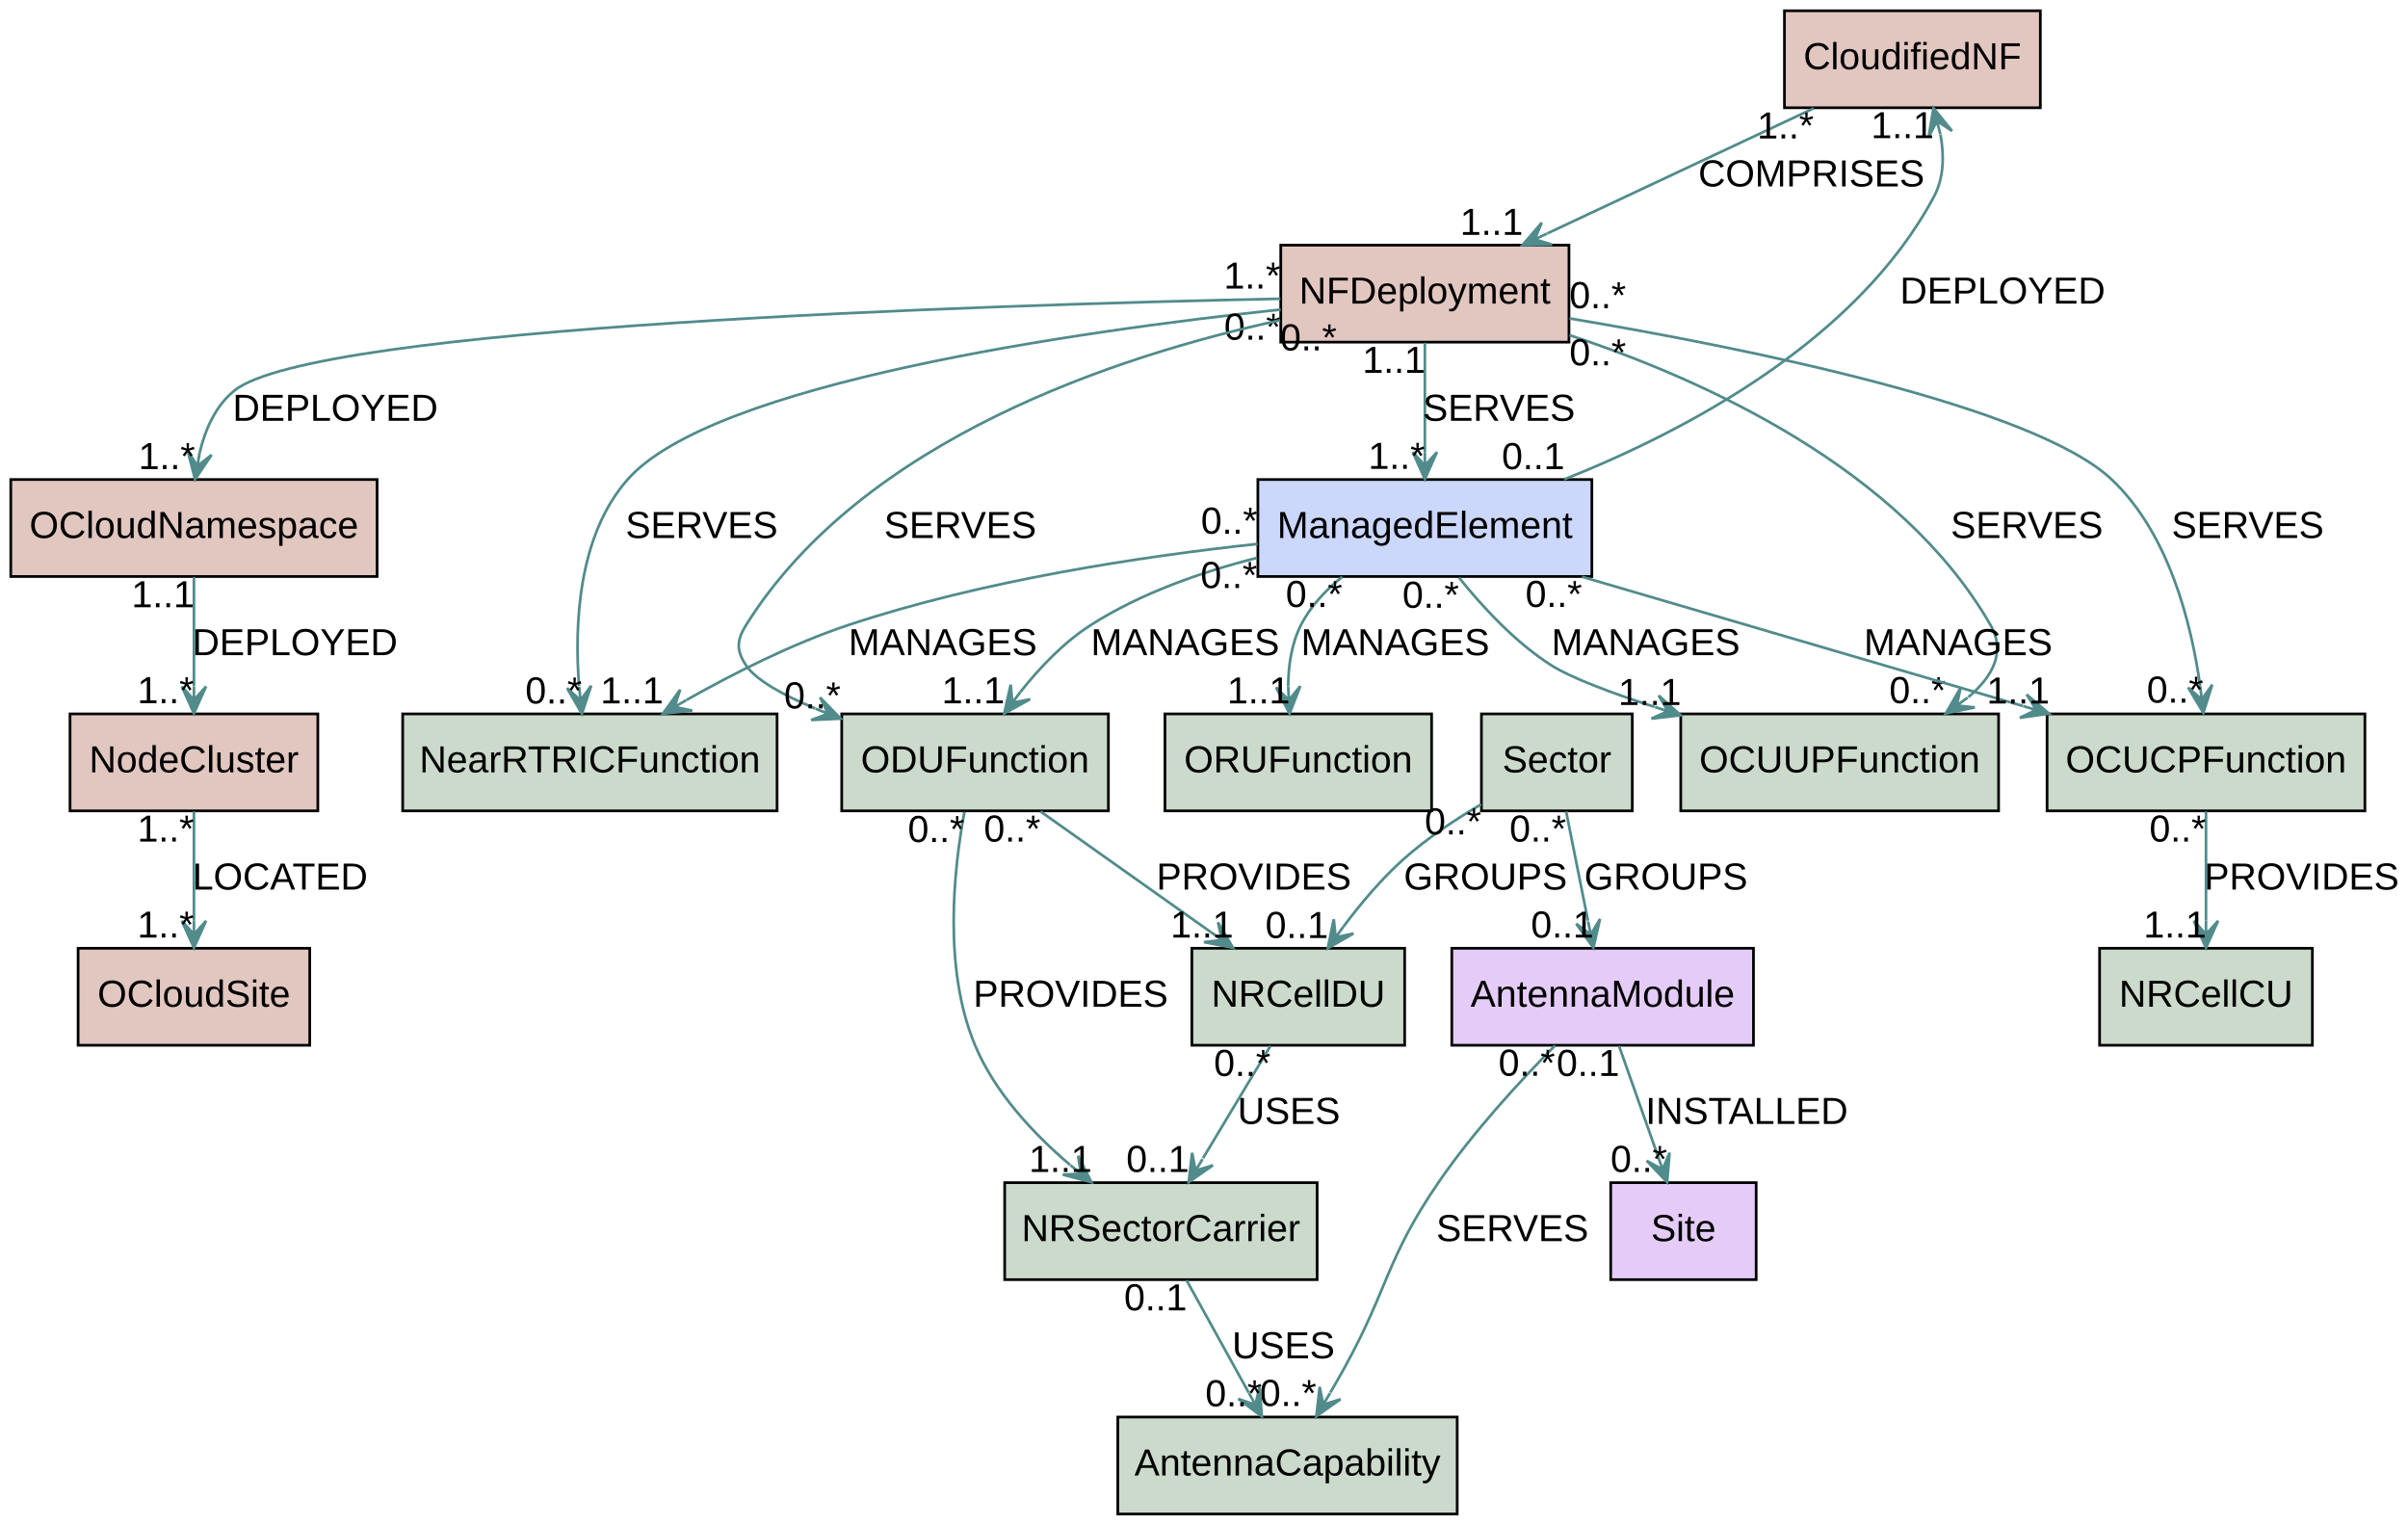
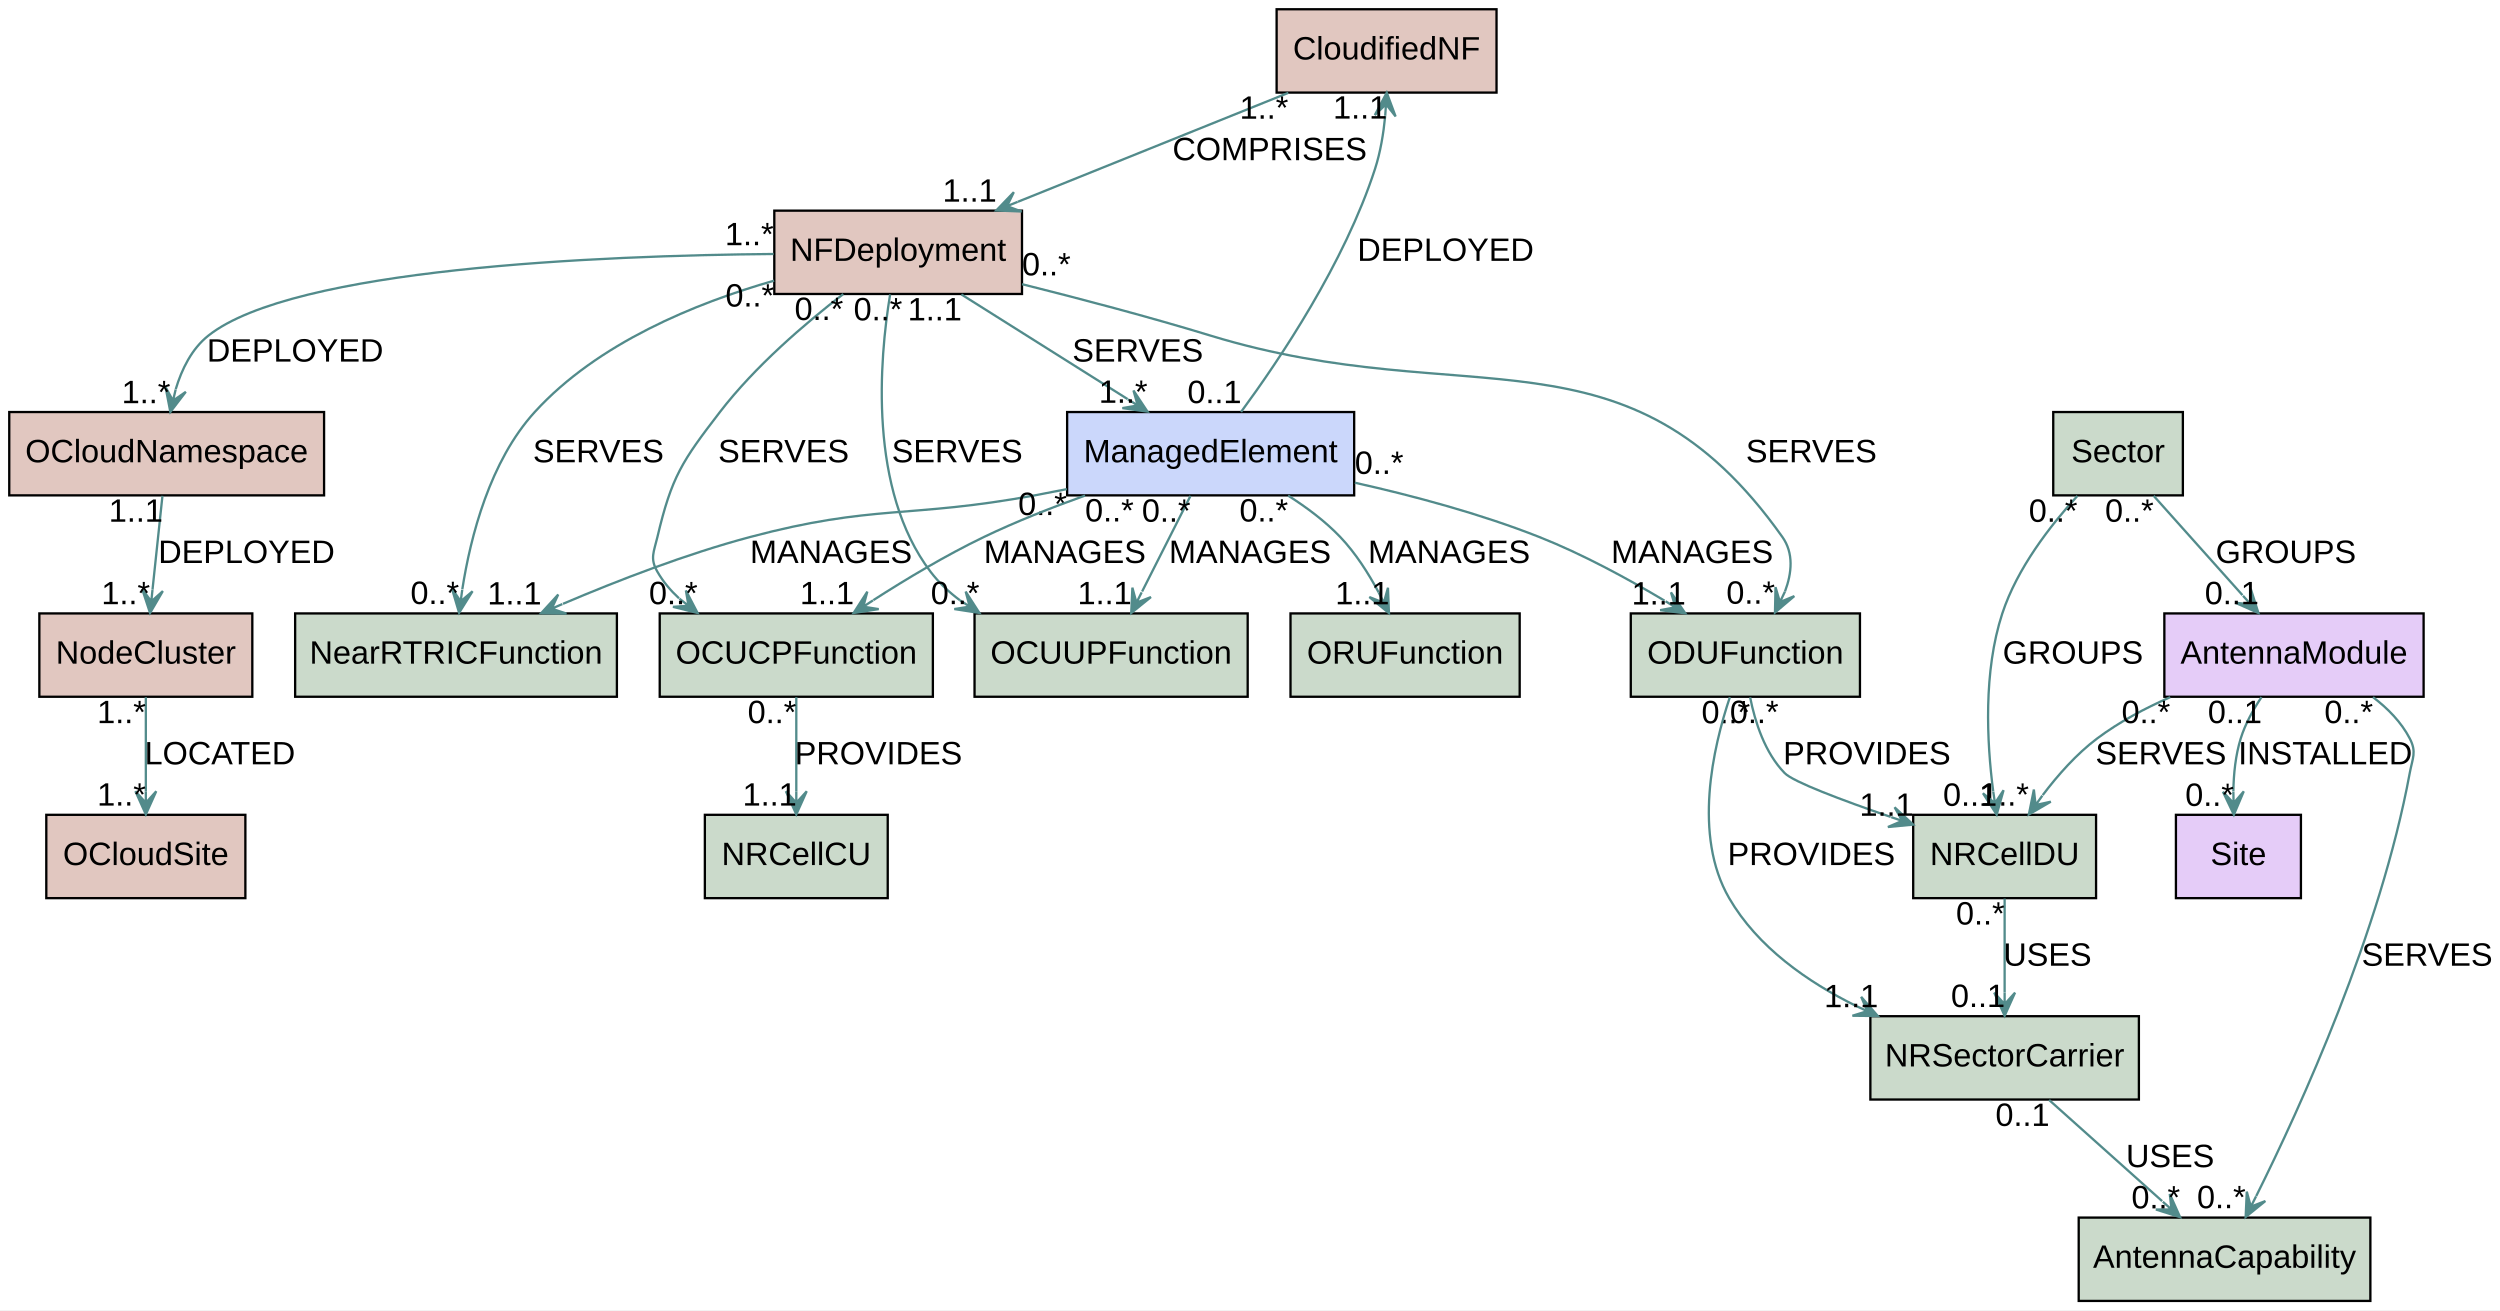
- <svg xmlns="http://www.w3.org/2000/svg" width="894px" height="566px" viewBox="0.00 0.00 894.00 566.00">
+ <svg xmlns="http://www.w3.org/2000/svg" width="1080px" height="566px" viewBox="0.00 0.00 1080.00 566.00">
  <g id="graph0" class="graph" transform="scale(1.0 1.0) rotate(0.0) translate(4.0 562.0)">
-     <polygon fill="white" stroke="transparent" points="-4,4 -4,-562 890,-562 890,4 -4,4" />
+     <polygon fill="white" stroke="transparent" points="-4,4 -4,-562 1076,-562 1076,4 -4,4" />
    <g id="node1" class="node">
-       <polygon fill="#89240a" fill-opacity="0.255" stroke="black" points="753.5,-558 658.5,-558 658.5,-522 753.5,-522 753.5,-558" />
-       <text text-anchor="middle" x="706" y="-536.3" font-family="Arial" font-size="14.00">CloudifiedNF</text>
+       <polygon fill="#89240a" fill-opacity="0.255" stroke="black" points="642.5,-558 547.5,-558 547.5,-522 642.5,-522 642.5,-558" />
+       <text text-anchor="middle" x="595" y="-536.3" font-family="Arial" font-size="14.00">CloudifiedNF</text>
    </g>
    <g id="node2" class="node">
-       <polygon fill="#89240a" fill-opacity="0.255" stroke="black" points="578.5,-471 471.5,-471 471.5,-435 578.5,-435 578.5,-471" />
-       <text text-anchor="middle" x="525" y="-449.3" font-family="Arial" font-size="14.00">NFDeployment</text>
+       <polygon fill="#89240a" fill-opacity="0.255" stroke="black" points="437.5,-471 330.5,-471 330.5,-435 437.5,-435 437.5,-471" />
+       <text text-anchor="middle" x="384" y="-449.3" font-family="Arial" font-size="14.00">NFDeployment</text>
    </g>
    <g id="edge1" class="edge">
-       <path fill="none" stroke="#528b8b" d="M669.37,-521.8C640.82,-508.39 601.02,-489.7 570.44,-475.34" />
-       <polygon fill="#528b8b" stroke="#528b8b" points="561.26,-471.03 572.23,-471.21 565.79,-473.16 570.32,-475.28 570.32,-475.28 570.32,-475.28 565.79,-473.16 568.4,-479.35 561.26,-471.03 561.26,-471.03" />
-       <text text-anchor="middle" x="668.5" y="-492.8" font-family="Arial" font-size="14.00">COMPRISES</text>
-       <text text-anchor="middle" x="549.76" y="-474.83" font-family="Arial" font-size="14.00">1..1</text>
-       <text text-anchor="middle" x="658.87" y="-510.6" font-family="Arial" font-size="14.00">1..*</text>
+       <path fill="none" stroke="#528b8b" d="M552.55,-521.9C518.86,-508.33 471.61,-489.29 435.71,-474.83" />
+       <polygon fill="#528b8b" stroke="#528b8b" points="426.38,-471.07 437.33,-470.63 431.02,-472.94 435.65,-474.81 435.65,-474.81 435.65,-474.81 431.02,-472.94 433.97,-478.98 426.38,-471.07 426.38,-471.07" />
+       <text text-anchor="middle" x="544.5" y="-492.8" font-family="Arial" font-size="14.00">COMPRISES</text>
+       <text text-anchor="middle" x="414.88" y="-474.87" font-family="Arial" font-size="14.00">1..1</text>
+       <text text-anchor="middle" x="542.05" y="-510.7" font-family="Arial" font-size="14.00">1..*</text>
    </g>
    <g id="node4" class="node">
      <polygon fill="#89240a" fill-opacity="0.255" stroke="black" points="136,-384 0,-384 0,-348 136,-348 136,-384" />
      <text text-anchor="middle" x="68" y="-362.3" font-family="Arial" font-size="14.00">OCloudNamespace</text>
    </g>
    <g id="edge7" class="edge">
-       <path fill="none" stroke="#528b8b" d="M471.36,-451.1C360.21,-448.76 112.61,-440.9 83,-417 76.01,-411.35 72.18,-402.58 70.12,-393.94" />
-       <polygon fill="#528b8b" stroke="#528b8b" points="68.42,-384.07 74.55,-393.16 69.27,-389 70.11,-393.92 70.11,-393.92 70.11,-393.92 69.27,-389 65.68,-394.69 68.42,-384.07 68.42,-384.07" />
-       <text text-anchor="middle" x="120.5" y="-405.8" font-family="Arial" font-size="14.00">DEPLOYED</text>
-       <text text-anchor="middle" x="57.92" y="-387.87" font-family="Arial" font-size="14.00">1..*</text>
-       <text text-anchor="middle" x="460.86" y="-454.9" font-family="Arial" font-size="14.00">1..*</text>
+       <path fill="none" stroke="#528b8b" d="M330.2,-452.28C254.76,-451.6 122.67,-446.11 86,-417 78.83,-411.31 74.52,-402.52 71.92,-393.89" />
+       <polygon fill="#528b8b" stroke="#528b8b" points="69.59,-384.03 76.27,-392.73 70.74,-388.9 71.89,-393.76 71.89,-393.76 71.89,-393.76 70.74,-388.9 67.51,-394.8 69.59,-384.03 69.59,-384.03" />
+       <text text-anchor="middle" x="123.5" y="-405.8" font-family="Arial" font-size="14.00">DEPLOYED</text>
+       <text text-anchor="middle" x="59.09" y="-387.83" font-family="Arial" font-size="14.00">1..*</text>
+       <text text-anchor="middle" x="319.7" y="-456.08" font-family="Arial" font-size="14.00">1..*</text>
    </g>
    <g id="node8" class="node">
-       <polygon fill="#3663f0" fill-opacity="0.255" stroke="black" points="587,-384 463,-384 463,-348 587,-348 587,-384" />
-       <text text-anchor="middle" x="525" y="-362.3" font-family="Arial" font-size="14.00">ManagedElement</text>
+       <polygon fill="#3663f0" fill-opacity="0.255" stroke="black" points="581,-384 457,-384 457,-348 581,-348 581,-384" />
+       <text text-anchor="middle" x="519" y="-362.3" font-family="Arial" font-size="14.00">ManagedElement</text>
    </g>
    <g id="edge6" class="edge">
-       <path fill="none" stroke="#528b8b" d="M525,-434.8C525,-423.16 525,-407.55 525,-394.24" />
-       <polygon fill="#528b8b" stroke="#528b8b" points="525,-384.18 529.5,-394.18 525,-389.18 525,-394.18 525,-394.18 525,-394.18 525,-389.18 520.5,-394.18 525,-384.18 525,-384.18" />
-       <text text-anchor="middle" x="552.5" y="-405.8" font-family="Arial" font-size="14.00">SERVES</text>
-       <text text-anchor="middle" x="514.5" y="-387.98" font-family="Arial" font-size="14.00">1..*</text>
-       <text text-anchor="middle" x="513.5" y="-423.6" font-family="Arial" font-size="14.00">1..1</text>
+       <path fill="none" stroke="#528b8b" d="M411.32,-434.8C432,-421.78 460.58,-403.78 483.11,-389.6" />
+       <polygon fill="#528b8b" stroke="#528b8b" points="491.72,-384.18 485.66,-393.31 487.49,-386.84 483.26,-389.5 483.26,-389.5 483.26,-389.5 487.49,-386.84 480.86,-385.7 491.72,-384.18 491.72,-384.18" />
+       <text text-anchor="middle" x="487.5" y="-405.8" font-family="Arial" font-size="14.00">SERVES</text>
+       <text text-anchor="middle" x="481.22" y="-387.98" font-family="Arial" font-size="14.00">1..*</text>
+       <text text-anchor="middle" x="399.82" y="-423.6" font-family="Arial" font-size="14.00">1..1</text>
    </g>
    <g id="node13" class="node">
-       <polygon fill="#366f34" fill-opacity="0.255" stroke="black" points="284.5,-297 145.5,-297 145.5,-261 284.5,-261 284.5,-297" />
-       <text text-anchor="middle" x="215" y="-275.3" font-family="Arial" font-size="14.00">NearRTRICFunction</text>
+       <polygon fill="#366f34" fill-opacity="0.255" stroke="black" points="262.5,-297 123.5,-297 123.5,-261 262.5,-261 262.5,-297" />
+       <text text-anchor="middle" x="193" y="-275.3" font-family="Arial" font-size="14.00">NearRTRICFunction</text>
    </g>
    <g id="edge5" class="edge">
-       <path fill="none" stroke="#528b8b" d="M471.47,-447.1C395.08,-438.92 260.5,-419.75 229,-384 210.7,-363.23 209.19,-330.48 210.99,-307.29" />
-       <polygon fill="#528b8b" stroke="#528b8b" points="212.04,-297.07 215.49,-307.48 211.53,-302.05 211.02,-307.02 211.02,-307.02 211.02,-307.02 211.53,-302.05 206.54,-306.56 212.04,-297.07 212.04,-297.07" />
-       <text text-anchor="middle" x="256.5" y="-362.3" font-family="Arial" font-size="14.00">SERVES</text>
-       <text text-anchor="middle" x="201.54" y="-300.87" font-family="Arial" font-size="14.00">0..*</text>
-       <text text-anchor="middle" x="460.97" y="-435.9" font-family="Arial" font-size="14.00">0..*</text>
+       <path fill="none" stroke="#528b8b" d="M330.41,-440.76C296.51,-431.06 254.11,-413.75 227,-384 207.67,-362.79 199.31,-330.39 195.71,-307.4" />
+       <polygon fill="#528b8b" stroke="#528b8b" points="194.33,-297.27 200.14,-306.57 195.01,-302.22 195.68,-307.18 195.68,-307.18 195.68,-307.18 195.01,-302.22 191.22,-307.78 194.33,-297.27 194.33,-297.27" />
+       <text text-anchor="middle" x="254.5" y="-362.3" font-family="Arial" font-size="14.00">SERVES</text>
+       <text text-anchor="middle" x="183.83" y="-301.07" font-family="Arial" font-size="14.00">0..*</text>
+       <text text-anchor="middle" x="319.91" y="-429.56" font-family="Arial" font-size="14.00">0..*</text>
    </g>
    <g id="node14" class="node">
-       <polygon fill="#366f34" fill-opacity="0.255" stroke="black" points="874,-297 756,-297 756,-261 874,-261 874,-297" />
-       <text text-anchor="middle" x="815" y="-275.3" font-family="Arial" font-size="14.00">OCUCPFunction</text>
+       <polygon fill="#366f34" fill-opacity="0.255" stroke="black" points="399,-297 281,-297 281,-261 399,-261 399,-297" />
+       <text text-anchor="middle" x="340" y="-275.3" font-family="Arial" font-size="14.00">OCUCPFunction</text>
    </g>
    <g id="edge4" class="edge">
-       <path fill="none" stroke="#528b8b" d="M578.66,-443.81C644.54,-432.75 751.13,-411.23 780,-384 801.15,-364.05 809.52,-330.92 812.83,-307.42" />
-       <polygon fill="#528b8b" stroke="#528b8b" points="814.03,-297.38 817.32,-307.84 813.44,-302.35 812.85,-307.31 812.85,-307.31 812.85,-307.31 813.44,-302.35 808.38,-306.78 814.03,-297.38 814.03,-297.38" />
-       <text text-anchor="middle" x="830.5" y="-362.3" font-family="Arial" font-size="14.00">SERVES</text>
-       <text text-anchor="middle" x="803.53" y="-301.18" font-family="Arial" font-size="14.00">0..*</text>
-       <text text-anchor="middle" x="589.16" y="-447.61" font-family="Arial" font-size="14.00">0..*</text>
+       <path fill="none" stroke="#528b8b" d="M360.27,-434.96C343.82,-422.27 322.22,-403.79 307,-384 290.64,-362.73 286.16,-356.12 280,-330 278.47,-323.51 276.68,-320.78 280,-315 282.46,-310.72 285.67,-306.91 289.33,-303.53" />
+       <polygon fill="#528b8b" stroke="#528b8b" points="297.36,-297.19 292.3,-306.92 293.44,-300.29 289.51,-303.39 289.51,-303.39 289.51,-303.39 293.44,-300.29 286.72,-299.85 297.36,-297.19 297.36,-297.19" />
+       <text text-anchor="middle" x="334.5" y="-362.3" font-family="Arial" font-size="14.00">SERVES</text>
+       <text text-anchor="middle" x="286.86" y="-300.99" font-family="Arial" font-size="14.00">0..*</text>
+       <text text-anchor="middle" x="349.77" y="-423.76" font-family="Arial" font-size="14.00">0..*</text>
    </g>
    <g id="node15" class="node">
-       <polygon fill="#366f34" fill-opacity="0.255" stroke="black" points="738,-297 620,-297 620,-261 738,-261 738,-297" />
-       <text text-anchor="middle" x="679" y="-275.3" font-family="Arial" font-size="14.00">OCUUPFunction</text>
+       <polygon fill="#366f34" fill-opacity="0.255" stroke="black" points="535,-297 417,-297 417,-261 535,-261 535,-297" />
+       <text text-anchor="middle" x="476" y="-275.3" font-family="Arial" font-size="14.00">OCUUPFunction</text>
    </g>
    <g id="edge3" class="edge">
-       <path fill="none" stroke="#528b8b" d="M578.67,-437.6C629.11,-420.89 701.66,-387.92 735,-330 740.79,-319.94 735.77,-310.83 726.77,-303.22" />
-       <polygon fill="#528b8b" stroke="#528b8b" points="718.42,-297.2 729.16,-299.4 722.47,-300.12 726.53,-303.05 726.53,-303.05 726.53,-303.05 722.47,-300.12 723.9,-306.7 718.42,-297.2 718.42,-297.2" />
-       <text text-anchor="middle" x="748.5" y="-362.3" font-family="Arial" font-size="14.00">SERVES</text>
-       <text text-anchor="middle" x="707.92" y="-301" font-family="Arial" font-size="14.00">0..*</text>
-       <text text-anchor="middle" x="589.17" y="-426.4" font-family="Arial" font-size="14.00">0..*</text>
+       <path fill="none" stroke="#528b8b" d="M380.53,-434.81C375.9,-406.69 371.1,-350.41 398,-315 401.57,-310.31 405.9,-306.23 410.69,-302.68" />
+       <polygon fill="#528b8b" stroke="#528b8b" points="419.1,-297.21 413.17,-306.44 414.91,-299.94 410.72,-302.66 410.72,-302.66 410.72,-302.66 414.91,-299.94 408.26,-298.89 419.1,-297.21 419.1,-297.21" />
+       <text text-anchor="middle" x="409.5" y="-362.3" font-family="Arial" font-size="14.00">SERVES</text>
+       <text text-anchor="middle" x="408.6" y="-301.01" font-family="Arial" font-size="14.00">0..*</text>
+       <text text-anchor="middle" x="375.28" y="-423.61" font-family="Arial" font-size="14.00">0..*</text>
    </g>
    <g id="node16" class="node">
-       <polygon fill="#366f34" fill-opacity="0.255" stroke="black" points="407.5,-297 308.5,-297 308.5,-261 407.5,-261 407.5,-297" />
-       <text text-anchor="middle" x="358" y="-275.3" font-family="Arial" font-size="14.00">ODUFunction</text>
+       <polygon fill="#366f34" fill-opacity="0.255" stroke="black" points="799.5,-297 700.5,-297 700.5,-261 799.5,-261 799.5,-297" />
+       <text text-anchor="middle" x="750" y="-275.3" font-family="Arial" font-size="14.00">ODUFunction</text>
    </g>
    <g id="edge2" class="edge">
-       <path fill="none" stroke="#528b8b" d="M471.25,-443.13C411.06,-430.02 316.31,-399.09 273,-330 269.46,-324.35 269.29,-320.54 273,-315 276.64,-309.56 286.69,-304.01 298.66,-298.98" />
-       <polygon fill="#528b8b" stroke="#528b8b" points="308.11,-295.24 300.46,-303.1 303.46,-297.08 298.81,-298.92 298.81,-298.92 298.81,-298.92 303.46,-297.08 297.15,-294.73 308.11,-295.24 308.11,-295.24" />
-       <text text-anchor="middle" x="352.5" y="-362.3" font-family="Arial" font-size="14.00">SERVES</text>
-       <text text-anchor="middle" x="297.61" y="-299.04" font-family="Arial" font-size="14.00">0..*</text>
-       <text text-anchor="middle" x="481.75" y="-431.93" font-family="Arial" font-size="14.00">0..*</text>
+       <path fill="none" stroke="#528b8b" d="M437.51,-439.24C462.42,-433.01 492.37,-425.13 519,-417 630.32,-383.03 698.75,-424.99 766,-330 770.92,-323.05 770.12,-314.51 767.11,-306.47" />
+       <polygon fill="#528b8b" stroke="#528b8b" points="762.79,-297.39 771.15,-304.48 764.94,-301.9 767.09,-306.42 767.09,-306.42 767.09,-306.42 764.94,-301.9 763.02,-308.35 762.79,-297.39 762.79,-297.39" />
+       <text text-anchor="middle" x="778.5" y="-362.3" font-family="Arial" font-size="14.00">SERVES</text>
+       <text text-anchor="middle" x="752.29" y="-301.19" font-family="Arial" font-size="14.00">0..*</text>
+       <text text-anchor="middle" x="448.01" y="-443.04" font-family="Arial" font-size="14.00">0..*</text>
    </g>
    <g id="node3" class="node">
-       <polygon fill="#89240a" fill-opacity="0.255" stroke="black" points="114,-297 22,-297 22,-261 114,-261 114,-297" />
-       <text text-anchor="middle" x="68" y="-275.3" font-family="Arial" font-size="14.00">NodeCluster</text>
+       <polygon fill="#89240a" fill-opacity="0.255" stroke="black" points="105,-297 13,-297 13,-261 105,-261 105,-297" />
+       <text text-anchor="middle" x="59" y="-275.3" font-family="Arial" font-size="14.00">NodeCluster</text>
    </g>
    <g id="node5" class="node">
-       <polygon fill="#89240a" fill-opacity="0.255" stroke="black" points="111,-210 25,-210 25,-174 111,-174 111,-210" />
-       <text text-anchor="middle" x="68" y="-188.3" font-family="Arial" font-size="14.00">OCloudSite</text>
+       <polygon fill="#89240a" fill-opacity="0.255" stroke="black" points="102,-210 16,-210 16,-174 102,-174 102,-210" />
+       <text text-anchor="middle" x="59" y="-188.3" font-family="Arial" font-size="14.00">OCloudSite</text>
    </g>
    <g id="edge8" class="edge">
-       <path fill="none" stroke="#528b8b" d="M68,-260.8C68,-249.16 68,-233.55 68,-220.24" />
-       <polygon fill="#528b8b" stroke="#528b8b" points="68,-210.18 72.5,-220.18 68,-215.18 68,-220.18 68,-220.18 68,-220.18 68,-215.18 63.5,-220.18 68,-210.18 68,-210.18" />
-       <text text-anchor="middle" x="100" y="-231.8" font-family="Arial" font-size="14.00">LOCATED</text>
-       <text text-anchor="middle" x="57.5" y="-213.98" font-family="Arial" font-size="14.00">1..*</text>
-       <text text-anchor="middle" x="57.5" y="-249.6" font-family="Arial" font-size="14.00">1..*</text>
+       <path fill="none" stroke="#528b8b" d="M59,-260.8C59,-249.16 59,-233.55 59,-220.24" />
+       <polygon fill="#528b8b" stroke="#528b8b" points="59,-210.18 63.5,-220.18 59,-215.18 59,-220.18 59,-220.18 59,-220.18 59,-215.18 54.5,-220.18 59,-210.18 59,-210.18" />
+       <text text-anchor="middle" x="91" y="-231.8" font-family="Arial" font-size="14.00">LOCATED</text>
+       <text text-anchor="middle" x="48.5" y="-213.98" font-family="Arial" font-size="14.00">1..*</text>
+       <text text-anchor="middle" x="48.5" y="-249.6" font-family="Arial" font-size="14.00">1..*</text>
    </g>
    <g id="edge9" class="edge">
-       <path fill="none" stroke="#528b8b" d="M68,-347.8C68,-336.16 68,-320.55 68,-307.24" />
-       <polygon fill="#528b8b" stroke="#528b8b" points="68,-297.18 72.5,-307.18 68,-302.18 68,-307.18 68,-307.18 68,-307.18 68,-302.18 63.5,-307.18 68,-297.18 68,-297.18" />
-       <text text-anchor="middle" x="105.5" y="-318.8" font-family="Arial" font-size="14.00">DEPLOYED</text>
-       <text text-anchor="middle" x="57.5" y="-300.98" font-family="Arial" font-size="14.00">1..*</text>
-       <text text-anchor="middle" x="56.5" y="-336.6" font-family="Arial" font-size="14.00">1..1</text>
+       <path fill="none" stroke="#528b8b" d="M66.18,-347.8C64.95,-336.16 63.29,-320.55 61.88,-307.24" />
+       <polygon fill="#528b8b" stroke="#528b8b" points="60.82,-297.18 66.35,-306.65 61.35,-302.15 61.87,-307.12 61.87,-307.12 61.87,-307.12 61.35,-302.15 57.4,-307.59 60.82,-297.18 60.82,-297.18" />
+       <text text-anchor="middle" x="102.5" y="-318.8" font-family="Arial" font-size="14.00">DEPLOYED</text>
+       <text text-anchor="middle" x="50.32" y="-300.98" font-family="Arial" font-size="14.00">1..*</text>
+       <text text-anchor="middle" x="54.68" y="-336.6" font-family="Arial" font-size="14.00">1..1</text>
    </g>
    <g id="node6" class="node">
-       <polygon fill="#9a38e3" fill-opacity="0.255" stroke="black" points="647,-210 535,-210 535,-174 647,-174 647,-210" />
-       <text text-anchor="middle" x="591" y="-188.3" font-family="Arial" font-size="14.00">AntennaModule</text>
+       <polygon fill="#9a38e3" fill-opacity="0.255" stroke="black" points="1043,-297 931,-297 931,-261 1043,-261 1043,-297" />
+       <text text-anchor="middle" x="987" y="-275.3" font-family="Arial" font-size="14.00">AntennaModule</text>
    </g>
    <g id="node7" class="node">
-       <polygon fill="#9a38e3" fill-opacity="0.255" stroke="black" points="648,-123 594,-123 594,-87 648,-87 648,-123" />
-       <text text-anchor="middle" x="621" y="-101.3" font-family="Arial" font-size="14.00">Site</text>
+       <polygon fill="#9a38e3" fill-opacity="0.255" stroke="black" points="990,-210 936,-210 936,-174 990,-174 990,-210" />
+       <text text-anchor="middle" x="963" y="-188.3" font-family="Arial" font-size="14.00">Site</text>
+     </g>
+     <g id="edge12" class="edge">
+       <path fill="none" stroke="#528b8b" d="M972.97,-260.82C969.36,-255.43 965.94,-249.25 964,-243 961.76,-235.79 960.93,-227.7 960.81,-220.17" />
+       <polygon fill="#528b8b" stroke="#528b8b" points="961.03,-210.04 965.31,-220.14 960.92,-215.04 960.81,-220.04 960.81,-220.04 960.81,-220.04 960.92,-215.04 956.31,-219.94 961.03,-210.04 961.03,-210.04" />
+       <text text-anchor="middle" x="1000.5" y="-231.8" font-family="Arial" font-size="14.00">INSTALLED</text>
+       <text text-anchor="middle" x="950.53" y="-213.84" font-family="Arial" font-size="14.00">0..*</text>
+       <text text-anchor="middle" x="961.47" y="-249.62" font-family="Arial" font-size="14.00">0..1</text>
+     </g>
+     <g id="node9" class="node">
+       <polygon fill="#366f34" fill-opacity="0.255" stroke="black" points="1020,-36 894,-36 894,0 1020,0 1020,-36" />
+       <text text-anchor="middle" x="957" y="-14.3" font-family="Arial" font-size="14.00">AntennaCapability</text>
    </g>
    <g id="edge11" class="edge">
-       <path fill="none" stroke="#528b8b" d="M597.07,-173.8C601.22,-162.05 606.8,-146.24 611.53,-132.84" />
-       <polygon fill="#528b8b" stroke="#528b8b" points="614.94,-123.18 615.85,-134.1 613.27,-127.89 611.61,-132.61 611.61,-132.61 611.61,-132.61 613.27,-127.89 607.37,-131.11 614.94,-123.18 614.94,-123.18" />
-       <text text-anchor="middle" x="644.5" y="-144.8" font-family="Arial" font-size="14.00">INSTALLED</text>
-       <text text-anchor="middle" x="604.44" y="-126.98" font-family="Arial" font-size="14.00">0..*</text>
-       <text text-anchor="middle" x="585.57" y="-162.6" font-family="Arial" font-size="14.00">0..1</text>
-     </g>
-     <g id="node9" class="node">
-       <polygon fill="#366f34" fill-opacity="0.255" stroke="black" points="537,-36 411,-36 411,0 537,0 537,-36" />
-       <text text-anchor="middle" x="474" y="-14.3" font-family="Arial" font-size="14.00">AntennaCapability</text>
+       <path fill="none" stroke="#528b8b" d="M1021.14,-260.82C1027.52,-255.97 1033.33,-250.05 1037,-243 1040.08,-237.09 1038.21,-234.56 1037,-228 1024.3,-159.32 989.99,-84.04 970.68,-45.29" />
+       <polygon fill="#528b8b" stroke="#528b8b" points="966.12,-36.25 974.64,-43.15 968.37,-40.72 970.62,-45.18 970.62,-45.18 970.62,-45.18 968.37,-40.72 966.61,-47.21 966.12,-36.25 966.12,-36.25" />
+       <text text-anchor="middle" x="1044.5" y="-144.8" font-family="Arial" font-size="14.00">SERVES</text>
+       <text text-anchor="middle" x="955.62" y="-40.05" font-family="Arial" font-size="14.00">0..*</text>
+       <text text-anchor="middle" x="1010.64" y="-249.62" font-family="Arial" font-size="14.00">0..*</text>
+     </g>
+     <g id="node11" class="node">
+       <polygon fill="#366f34" fill-opacity="0.255" stroke="black" points="901.5,-210 822.5,-210 822.5,-174 901.5,-174 901.5,-210" />
+       <text text-anchor="middle" x="862" y="-188.3" font-family="Arial" font-size="14.00">NRCellDU</text>
    </g>
    <g id="edge10" class="edge">
-       <path fill="none" stroke="#528b8b" d="M573.33,-173.89C560.34,-160.74 542.81,-141.71 530,-123 510.58,-94.63 511.63,-84.1 495,-54 493.39,-51.09 491.66,-48.06 489.91,-45.07" />
-       <polygon fill="#528b8b" stroke="#528b8b" points="484.71,-36.3 493.69,-42.61 487.27,-40.6 489.82,-44.9 489.82,-44.9 489.82,-44.9 487.27,-40.6 485.95,-47.2 484.71,-36.3 484.71,-36.3" />
-       <text text-anchor="middle" x="557.5" y="-101.3" font-family="Arial" font-size="14.00">SERVES</text>
-       <text text-anchor="middle" x="474.21" y="-40.1" font-family="Arial" font-size="14.00">0..*</text>
-       <text text-anchor="middle" x="562.83" y="-162.69" font-family="Arial" font-size="14.00">0..*</text>
+       <path fill="none" stroke="#528b8b" d="M933.53,-260.82C922.54,-256 911.45,-250.08 902,-243 893.06,-236.3 884.98,-227.15 878.45,-218.51" />
+       <polygon fill="#528b8b" stroke="#528b8b" points="872.47,-210.16 881.95,-215.67 875.38,-214.22 878.29,-218.29 878.29,-218.29 878.29,-218.29 875.38,-214.22 874.63,-220.91 872.47,-210.16 872.47,-210.16" />
+       <text text-anchor="middle" x="929.5" y="-231.8" font-family="Arial" font-size="14.00">SERVES</text>
+       <text text-anchor="middle" x="861.97" y="-213.96" font-family="Arial" font-size="14.00">1..*</text>
+       <text text-anchor="middle" x="923.03" y="-249.62" font-family="Arial" font-size="14.00">0..*</text>
+     </g>
+     <g id="edge18" class="edge">
+       <path fill="none" stroke="#528b8b" d="M532.14,-384.05C548.78,-406.65 576.86,-448.44 590,-489 592.34,-496.22 593.67,-504.31 594.4,-511.84" />
+       <polygon fill="#528b8b" stroke="#528b8b" points="595.08,-521.97 589.92,-512.29 594.75,-516.98 594.41,-511.99 594.41,-511.99 594.41,-511.99 594.75,-516.98 598.9,-511.69 595.08,-521.97 595.08,-521.97" />
+       <text text-anchor="middle" x="620.5" y="-449.3" font-family="Arial" font-size="14.00">DEPLOYED</text>
+       <text text-anchor="middle" x="583.58" y="-510.77" font-family="Arial" font-size="14.00">1..1</text>
+       <text text-anchor="middle" x="520.64" y="-387.85" font-family="Arial" font-size="14.00">0..1</text>
    </g>
    <g id="edge17" class="edge">
-       <path fill="none" stroke="#528b8b" d="M576.73,-384.05C622.21,-402.14 685.48,-435.6 714,-489 717.74,-496.01 717.85,-504.3 716.41,-512.1" />
-       <polygon fill="#528b8b" stroke="#528b8b" points="713.82,-521.91 712.02,-511.09 715.1,-517.08 716.37,-512.24 716.37,-512.24 716.37,-512.24 715.1,-517.08 720.72,-513.39 713.82,-521.91 713.82,-521.91" />
-       <text text-anchor="middle" x="739.5" y="-449.3" font-family="Arial" font-size="14.00">DEPLOYED</text>
-       <text text-anchor="middle" x="702.32" y="-510.71" font-family="Arial" font-size="14.00">1..1</text>
-       <text text-anchor="middle" x="565.23" y="-387.85" font-family="Arial" font-size="14.00">0..1</text>
+       <path fill="none" stroke="#528b8b" d="M456.86,-350.7C452.18,-349.75 447.52,-348.84 443,-348 388.67,-337.96 373.39,-344.21 320,-330 292.53,-322.69 262.91,-311.25 239.2,-301.15" />
+       <polygon fill="#528b8b" stroke="#528b8b" points="229.75,-297.07 240.72,-296.91 234.34,-299.06 238.93,-301.04 238.93,-301.04 238.93,-301.04 234.34,-299.06 237.15,-305.17 229.75,-297.07 229.75,-297.07" />
+       <text text-anchor="middle" x="355" y="-318.8" font-family="Arial" font-size="14.00">MANAGES</text>
+       <text text-anchor="middle" x="218.25" y="-300.87" font-family="Arial" font-size="14.00">1..1</text>
+       <text text-anchor="middle" x="446.36" y="-339.5" font-family="Arial" font-size="14.00">0..*</text>
    </g>
    <g id="edge16" class="edge">
-       <path fill="none" stroke="#528b8b" d="M462.87,-360.1C419.48,-355.42 360.65,-346.52 311,-330 290.2,-323.08 268.42,-312.08 250.87,-302.16" />
-       <polygon fill="#528b8b" stroke="#528b8b" points="242.11,-297.1 253.02,-298.21 246.44,-299.6 250.77,-302.1 250.77,-302.1 250.77,-302.1 246.44,-299.6 248.52,-306 242.11,-297.1 242.11,-297.1" />
-       <text text-anchor="middle" x="346" y="-318.8" font-family="Arial" font-size="14.00">MANAGES</text>
-       <text text-anchor="middle" x="230.61" y="-300.9" font-family="Arial" font-size="14.00">1..1</text>
-       <text text-anchor="middle" x="452.37" y="-363.9" font-family="Arial" font-size="14.00">0..*</text>
+       <path fill="none" stroke="#528b8b" d="M464.76,-347.92C450.29,-342.75 434.84,-336.65 421,-330 404.72,-322.17 387.57,-311.92 373.27,-302.73" />
+       <polygon fill="#528b8b" stroke="#528b8b" points="364.76,-297.18 375.6,-298.87 368.95,-299.91 373.14,-302.64 373.14,-302.64 373.14,-302.64 368.95,-299.91 370.68,-306.41 364.76,-297.18 364.76,-297.18" />
+       <text text-anchor="middle" x="456" y="-318.8" font-family="Arial" font-size="14.00">MANAGES</text>
+       <text text-anchor="middle" x="353.26" y="-300.98" font-family="Arial" font-size="14.00">1..1</text>
+       <text text-anchor="middle" x="475.26" y="-336.72" font-family="Arial" font-size="14.00">0..*</text>
    </g>
    <g id="edge15" class="edge">
-       <path fill="none" stroke="#528b8b" d="M583.34,-347.9C630.63,-334.04 697.35,-314.48 747.05,-299.92" />
-       <polygon fill="#528b8b" stroke="#528b8b" points="756.76,-297.07 748.43,-304.2 751.96,-298.48 747.16,-299.88 747.16,-299.88 747.16,-299.88 751.96,-298.48 745.89,-295.57 756.76,-297.07 756.76,-297.07" />
-       <text text-anchor="middle" x="723" y="-318.8" font-family="Arial" font-size="14.00">MANAGES</text>
-       <text text-anchor="middle" x="745.26" y="-300.87" font-family="Arial" font-size="14.00">1..1</text>
-       <text text-anchor="middle" x="572.84" y="-336.7" font-family="Arial" font-size="14.00">0..*</text>
+       <path fill="none" stroke="#528b8b" d="M510.3,-347.8C504.3,-335.93 496.2,-319.93 489.38,-306.45" />
+       <polygon fill="#528b8b" stroke="#528b8b" points="484.69,-297.18 493.22,-304.07 486.95,-301.64 489.2,-306.1 489.2,-306.1 489.2,-306.1 486.95,-301.64 485.19,-308.13 484.69,-297.18 484.69,-297.18" />
+       <text text-anchor="middle" x="536" y="-318.8" font-family="Arial" font-size="14.00">MANAGES</text>
+       <text text-anchor="middle" x="473.19" y="-300.98" font-family="Arial" font-size="14.00">1..1</text>
+       <text text-anchor="middle" x="499.8" y="-336.6" font-family="Arial" font-size="14.00">0..*</text>
    </g>
    <g id="edge14" class="edge">
-       <path fill="none" stroke="#528b8b" d="M537.67,-347.59C546.28,-336.86 558.53,-323.56 572,-315 579.2,-310.42 593.95,-304.89 610.25,-299.59" />
-       <polygon fill="#528b8b" stroke="#528b8b" points="619.99,-296.51 611.81,-303.82 615.22,-298.02 610.45,-299.53 610.45,-299.53 610.45,-299.53 615.22,-298.02 609.1,-295.24 619.99,-296.51 619.99,-296.51" />
-       <text text-anchor="middle" x="607" y="-318.8" font-family="Arial" font-size="14.00">MANAGES</text>
-       <text text-anchor="middle" x="608.49" y="-300.31" font-family="Arial" font-size="14.00">1..1</text>
-       <text text-anchor="middle" x="527.17" y="-336.39" font-family="Arial" font-size="14.00">0..*</text>
+       <path fill="none" stroke="#528b8b" d="M581.29,-353.47C606.52,-347.82 635.62,-340.04 661,-330 679.6,-322.64 699.09,-312.05 715.08,-302.51" />
+       <polygon fill="#528b8b" stroke="#528b8b" points="724.06,-297.05 717.86,-306.1 719.79,-299.65 715.52,-302.25 715.52,-302.25 715.52,-302.25 719.79,-299.65 713.18,-298.41 724.06,-297.05 724.06,-297.05" />
+       <text text-anchor="middle" x="727" y="-318.8" font-family="Arial" font-size="14.00">MANAGES</text>
+       <text text-anchor="middle" x="712.56" y="-300.85" font-family="Arial" font-size="14.00">1..1</text>
+       <text text-anchor="middle" x="591.79" y="-357.27" font-family="Arial" font-size="14.00">0..*</text>
+     </g>
+     <g id="node17" class="node">
+       <polygon fill="#366f34" fill-opacity="0.255" stroke="black" points="652.5,-297 553.5,-297 553.5,-261 652.5,-261 652.5,-297" />
+       <text text-anchor="middle" x="603" y="-275.3" font-family="Arial" font-size="14.00">ORUFunction</text>
    </g>
    <g id="edge13" class="edge">
-       <path fill="none" stroke="#528b8b" d="M462.72,-354.93C441.98,-349.68 419.48,-341.79 401,-330 390.95,-323.59 381.96,-314.12 374.83,-305.14" />
-       <polygon fill="#528b8b" stroke="#528b8b" points="368.83,-297.14 378.43,-302.44 371.83,-301.14 374.83,-305.14 374.83,-305.14 374.83,-305.14 371.83,-301.14 371.23,-307.84 368.83,-297.14 368.83,-297.14" />
-       <text text-anchor="middle" x="436" y="-318.8" font-family="Arial" font-size="14.00">MANAGES</text>
-       <text text-anchor="middle" x="357.33" y="-300.94" font-family="Arial" font-size="14.00">1..1</text>
-       <text text-anchor="middle" x="452.22" y="-343.73" font-family="Arial" font-size="14.00">0..*</text>
-     </g>
-     <g id="node17" class="node">
-       <polygon fill="#366f34" fill-opacity="0.255" stroke="black" points="527.5,-297 428.5,-297 428.5,-261 527.5,-261 527.5,-297" />
-       <text text-anchor="middle" x="478" y="-275.3" font-family="Arial" font-size="14.00">ORUFunction</text>
-     </g>
-     <g id="edge12" class="edge">
-       <path fill="none" stroke="#528b8b" d="M494.35,-347.89C488.2,-342.95 482.55,-336.98 479,-330 475.48,-323.08 474.3,-314.9 474.25,-307.18" />
-       <polygon fill="#528b8b" stroke="#528b8b" points="474.77,-297.1 478.75,-307.32 474.51,-302.09 474.26,-307.09 474.26,-307.09 474.26,-307.09 474.51,-302.09 469.76,-306.86 474.77,-297.1 474.77,-297.1" />
-       <text text-anchor="middle" x="514" y="-318.8" font-family="Arial" font-size="14.00">MANAGES</text>
-       <text text-anchor="middle" x="463.27" y="-300.9" font-family="Arial" font-size="14.00">1..1</text>
-       <text text-anchor="middle" x="483.85" y="-336.69" font-family="Arial" font-size="14.00">0..*</text>
+       <path fill="none" stroke="#528b8b" d="M552.46,-347.9C560.44,-342.84 568.51,-336.81 575,-330 581.58,-323.09 587.16,-314.34 591.57,-306.1" />
+       <polygon fill="#528b8b" stroke="#528b8b" points="596.03,-297.14 595.6,-308.09 593.8,-301.61 591.57,-306.09 591.57,-306.09 591.57,-306.09 593.8,-301.61 587.55,-304.08 596.03,-297.14 596.03,-297.14" />
+       <text text-anchor="middle" x="622" y="-318.8" font-family="Arial" font-size="14.00">MANAGES</text>
+       <text text-anchor="middle" x="584.53" y="-300.94" font-family="Arial" font-size="14.00">1..1</text>
+       <text text-anchor="middle" x="541.96" y="-336.7" font-family="Arial" font-size="14.00">0..*</text>
    </g>
    <g id="node10" class="node">
-       <polygon fill="#366f34" fill-opacity="0.255" stroke="black" points="854.5,-210 775.5,-210 775.5,-174 854.5,-174 854.5,-210" />
-       <text text-anchor="middle" x="815" y="-188.3" font-family="Arial" font-size="14.00">NRCellCU</text>
-     </g>
-     <g id="node11" class="node">
-       <polygon fill="#366f34" fill-opacity="0.255" stroke="black" points="517.5,-210 438.5,-210 438.5,-174 517.5,-174 517.5,-210" />
-       <text text-anchor="middle" x="478" y="-188.3" font-family="Arial" font-size="14.00">NRCellDU</text>
+       <polygon fill="#366f34" fill-opacity="0.255" stroke="black" points="379.5,-210 300.5,-210 300.5,-174 379.5,-174 379.5,-210" />
+       <text text-anchor="middle" x="340" y="-188.3" font-family="Arial" font-size="14.00">NRCellCU</text>
    </g>
    <g id="node12" class="node">
-       <polygon fill="#366f34" fill-opacity="0.255" stroke="black" points="485,-123 369,-123 369,-87 485,-87 485,-123" />
-       <text text-anchor="middle" x="427" y="-101.3" font-family="Arial" font-size="14.00">NRSectorCarrier</text>
-     </g>
-     <g id="edge18" class="edge">
-       <path fill="none" stroke="#528b8b" d="M467.68,-173.8C460.49,-161.82 450.77,-145.62 442.63,-132.06" />
-       <polygon fill="#528b8b" stroke="#528b8b" points="437.31,-123.18 446.31,-129.44 439.88,-127.46 442.45,-131.75 442.45,-131.75 442.45,-131.75 439.88,-127.46 438.59,-134.07 437.31,-123.18 437.31,-123.18" />
-       <text text-anchor="middle" x="474.5" y="-144.8" font-family="Arial" font-size="14.00">USES</text>
-       <text text-anchor="middle" x="425.81" y="-126.98" font-family="Arial" font-size="14.00">0..1</text>
-       <text text-anchor="middle" x="457.18" y="-162.6" font-family="Arial" font-size="14.00">0..*</text>
+       <polygon fill="#366f34" fill-opacity="0.255" stroke="black" points="920,-123 804,-123 804,-87 920,-87 920,-123" />
+       <text text-anchor="middle" x="862" y="-101.3" font-family="Arial" font-size="14.00">NRSectorCarrier</text>
    </g>
    <g id="edge19" class="edge">
-       <path fill="none" stroke="#528b8b" d="M436.51,-86.8C443.14,-74.82 452.09,-58.62 459.59,-45.06" />
-       <polygon fill="#528b8b" stroke="#528b8b" points="464.5,-36.18 463.6,-47.1 462.08,-40.55 459.66,-44.93 459.66,-44.93 459.66,-44.93 462.08,-40.55 455.73,-42.75 464.5,-36.18 464.5,-36.18" />
-       <text text-anchor="middle" x="472.5" y="-57.8" font-family="Arial" font-size="14.00">USES</text>
-       <text text-anchor="middle" x="454" y="-39.98" font-family="Arial" font-size="14.00">0..*</text>
-       <text text-anchor="middle" x="425.01" y="-75.6" font-family="Arial" font-size="14.00">0..1</text>
+       <path fill="none" stroke="#528b8b" d="M862,-173.8C862,-162.16 862,-146.55 862,-133.24" />
+       <polygon fill="#528b8b" stroke="#528b8b" points="862,-123.18 866.5,-133.18 862,-128.18 862,-133.18 862,-133.18 862,-133.18 862,-128.18 857.5,-133.18 862,-123.18 862,-123.18" />
+       <text text-anchor="middle" x="880.5" y="-144.8" font-family="Arial" font-size="14.00">USES</text>
+       <text text-anchor="middle" x="850.5" y="-126.98" font-family="Arial" font-size="14.00">0..1</text>
+       <text text-anchor="middle" x="851.5" y="-162.6" font-family="Arial" font-size="14.00">0..*</text>
    </g>
    <g id="edge20" class="edge">
-       <path fill="none" stroke="#528b8b" d="M815,-260.8C815,-249.16 815,-233.55 815,-220.24" />
-       <polygon fill="#528b8b" stroke="#528b8b" points="815,-210.18 819.5,-220.18 815,-215.18 815,-220.18 815,-220.18 815,-220.18 815,-215.18 810.5,-220.18 815,-210.18 815,-210.18" />
-       <text text-anchor="middle" x="850.5" y="-231.8" font-family="Arial" font-size="14.00">PROVIDES</text>
-       <text text-anchor="middle" x="803.5" y="-213.98" font-family="Arial" font-size="14.00">1..1</text>
-       <text text-anchor="middle" x="804.5" y="-249.6" font-family="Arial" font-size="14.00">0..*</text>
+       <path fill="none" stroke="#528b8b" d="M881.22,-86.8C895.26,-74.24 914.47,-57.05 930.04,-43.12" />
+       <polygon fill="#528b8b" stroke="#528b8b" points="937.8,-36.18 933.35,-46.2 934.08,-39.51 930.35,-42.84 930.35,-42.84 930.35,-42.84 934.08,-39.51 927.35,-39.49 937.8,-36.18 937.8,-36.18" />
+       <text text-anchor="middle" x="933.5" y="-57.8" font-family="Arial" font-size="14.00">USES</text>
+       <text text-anchor="middle" x="927.3" y="-39.98" font-family="Arial" font-size="14.00">0..*</text>
+       <text text-anchor="middle" x="869.72" y="-75.6" font-family="Arial" font-size="14.00">0..1</text>
+     </g>
+     <g id="edge21" class="edge">
+       <path fill="none" stroke="#528b8b" d="M340,-260.8C340,-249.16 340,-233.55 340,-220.24" />
+       <polygon fill="#528b8b" stroke="#528b8b" points="340,-210.18 344.5,-220.18 340,-215.18 340,-220.18 340,-220.18 340,-220.18 340,-215.18 335.5,-220.18 340,-210.18 340,-210.18" />
+       <text text-anchor="middle" x="375.5" y="-231.8" font-family="Arial" font-size="14.00">PROVIDES</text>
+       <text text-anchor="middle" x="328.5" y="-213.98" font-family="Arial" font-size="14.00">1..1</text>
+       <text text-anchor="middle" x="329.5" y="-249.6" font-family="Arial" font-size="14.00">0..*</text>
+     </g>
+     <g id="edge23" class="edge">
+       <path fill="none" stroke="#528b8b" d="M752.06,-260.75C754.17,-250.08 758.42,-236.8 767,-228 770.66,-224.25 791.52,-216.4 812.76,-209.08" />
+       <polygon fill="#528b8b" stroke="#528b8b" points="822.49,-205.77 814.47,-213.25 817.76,-207.38 813.02,-208.99 813.02,-208.99 813.02,-208.99 817.76,-207.38 811.57,-204.73 822.49,-205.77 822.49,-205.77" />
+       <text text-anchor="middle" x="802.5" y="-231.8" font-family="Arial" font-size="14.00">PROVIDES</text>
+       <text text-anchor="middle" x="810.99" y="-209.57" font-family="Arial" font-size="14.00">1..1</text>
+       <text text-anchor="middle" x="741.56" y="-249.55" font-family="Arial" font-size="14.00">0..*</text>
    </g>
    <g id="edge22" class="edge">
-       <path fill="none" stroke="#528b8b" d="M382.28,-260.8C400.5,-247.9 425.62,-230.1 445.56,-215.98" />
-       <polygon fill="#528b8b" stroke="#528b8b" points="453.75,-210.18 448.19,-219.63 449.67,-213.07 445.59,-215.96 445.59,-215.96 445.59,-215.96 449.67,-213.07 442.99,-212.28 453.75,-210.18 453.75,-210.18" />
-       <text text-anchor="middle" x="461.5" y="-231.8" font-family="Arial" font-size="14.00">PROVIDES</text>
-       <text text-anchor="middle" x="442.25" y="-213.98" font-family="Arial" font-size="14.00">1..1</text>
-       <text text-anchor="middle" x="371.78" y="-249.6" font-family="Arial" font-size="14.00">0..*</text>
-     </g>
-     <g id="edge21" class="edge">
-       <path fill="none" stroke="#528b8b" d="M354.06,-260.64C350.08,-239.32 346.08,-202.48 358,-174 365.33,-156.49 379.6,-141.2 393.28,-129.58" />
-       <polygon fill="#528b8b" stroke="#528b8b" points="401.2,-123.18 396.26,-132.96 397.31,-126.32 393.43,-129.46 393.43,-129.46 393.43,-129.46 397.31,-126.32 390.6,-125.96 401.2,-123.18 401.2,-123.18" />
-       <text text-anchor="middle" x="393.5" y="-188.3" font-family="Arial" font-size="14.00">PROVIDES</text>
-       <text text-anchor="middle" x="389.7" y="-126.98" font-family="Arial" font-size="14.00">1..1</text>
-       <text text-anchor="middle" x="343.56" y="-249.44" font-family="Arial" font-size="14.00">0..*</text>
+       <path fill="none" stroke="#528b8b" d="M743.31,-260.83C736.01,-239.05 727.29,-201.08 743,-174 755.23,-152.93 776.71,-137.84 798.08,-127.31" />
+       <polygon fill="#528b8b" stroke="#528b8b" points="807.21,-123.08 800.03,-131.37 802.67,-125.18 798.14,-127.29 798.14,-127.29 798.14,-127.29 802.67,-125.18 796.24,-123.2 807.21,-123.08 807.21,-123.08" />
+       <text text-anchor="middle" x="778.5" y="-188.3" font-family="Arial" font-size="14.00">PROVIDES</text>
+       <text text-anchor="middle" x="795.71" y="-126.88" font-family="Arial" font-size="14.00">1..1</text>
+       <text text-anchor="middle" x="753.81" y="-249.63" font-family="Arial" font-size="14.00">0..*</text>
    </g>
    <g id="node18" class="node">
-       <polygon fill="#366f34" fill-opacity="0.255" stroke="black" points="602,-297 546,-297 546,-261 602,-261 602,-297" />
-       <text text-anchor="middle" x="574" y="-275.3" font-family="Arial" font-size="14.00">Sector</text>
+       <polygon fill="#366f34" fill-opacity="0.255" stroke="black" points="939,-384 883,-384 883,-348 939,-348 939,-384" />
+       <text text-anchor="middle" x="911" y="-362.3" font-family="Arial" font-size="14.00">Sector</text>
+     </g>
+     <g id="edge25" class="edge">
+       <path fill="none" stroke="#528b8b" d="M926.38,-347.8C937.4,-335.47 952.42,-318.68 964.75,-304.89" />
+       <polygon fill="#528b8b" stroke="#528b8b" points="971.64,-297.18 968.33,-307.63 968.31,-300.9 964.98,-304.63 964.98,-304.63 964.98,-304.63 968.31,-300.9 961.62,-301.63 971.64,-297.18 971.64,-297.18" />
+       <text text-anchor="middle" x="983.5" y="-318.8" font-family="Arial" font-size="14.00">GROUPS</text>
+       <text text-anchor="middle" x="960.14" y="-300.98" font-family="Arial" font-size="14.00">0..1</text>
+       <text text-anchor="middle" x="915.88" y="-336.6" font-family="Arial" font-size="14.00">0..*</text>
    </g>
    <g id="edge24" class="edge">
-       <path fill="none" stroke="#528b8b" d="M577.44,-260.8C579.77,-249.16 582.89,-233.55 585.55,-220.24" />
-       <polygon fill="#528b8b" stroke="#528b8b" points="587.56,-210.18 590.02,-220.86 586.58,-215.08 585.6,-219.98 585.6,-219.98 585.6,-219.98 586.58,-215.08 581.19,-219.1 587.56,-210.18 587.56,-210.18" />
-       <text text-anchor="middle" x="614.5" y="-231.8" font-family="Arial" font-size="14.00">GROUPS</text>
-       <text text-anchor="middle" x="576.06" y="-213.98" font-family="Arial" font-size="14.00">0..1</text>
-       <text text-anchor="middle" x="566.94" y="-249.6" font-family="Arial" font-size="14.00">0..*</text>
-     </g>
-     <g id="edge23" class="edge">
-       <path fill="none" stroke="#528b8b" d="M545.94,-263.47C536.25,-257.77 525.66,-250.74 517,-243 508.88,-235.74 501.2,-226.61 494.85,-218.15" />
-       <polygon fill="#528b8b" stroke="#528b8b" points="488.96,-210.01 498.47,-215.48 491.89,-214.06 494.82,-218.12 494.82,-218.12 494.82,-218.12 491.89,-214.06 491.17,-220.75 488.96,-210.01 488.96,-210.01" />
-       <text text-anchor="middle" x="547.5" y="-231.8" font-family="Arial" font-size="14.00">GROUPS</text>
-       <text text-anchor="middle" x="477.46" y="-213.81" font-family="Arial" font-size="14.00">0..1</text>
-       <text text-anchor="middle" x="535.44" y="-252.27" font-family="Arial" font-size="14.00">0..*</text>
+       <path fill="none" stroke="#528b8b" d="M893.44,-347.77C881.75,-335 867.4,-316.49 861,-297 852.77,-271.9 854.27,-241.53 857.07,-220.1" />
+       <polygon fill="#528b8b" stroke="#528b8b" points="858.56,-210.08 861.54,-220.63 857.82,-215.03 857.09,-219.97 857.09,-219.97 857.09,-219.97 857.82,-215.03 852.64,-219.31 858.56,-210.08 858.56,-210.08" />
+       <text text-anchor="middle" x="891.5" y="-275.3" font-family="Arial" font-size="14.00">GROUPS</text>
+       <text text-anchor="middle" x="847.06" y="-213.88" font-family="Arial" font-size="14.00">0..1</text>
+       <text text-anchor="middle" x="882.94" y="-336.57" font-family="Arial" font-size="14.00">0..*</text>
    </g>
  </g>
</svg>
